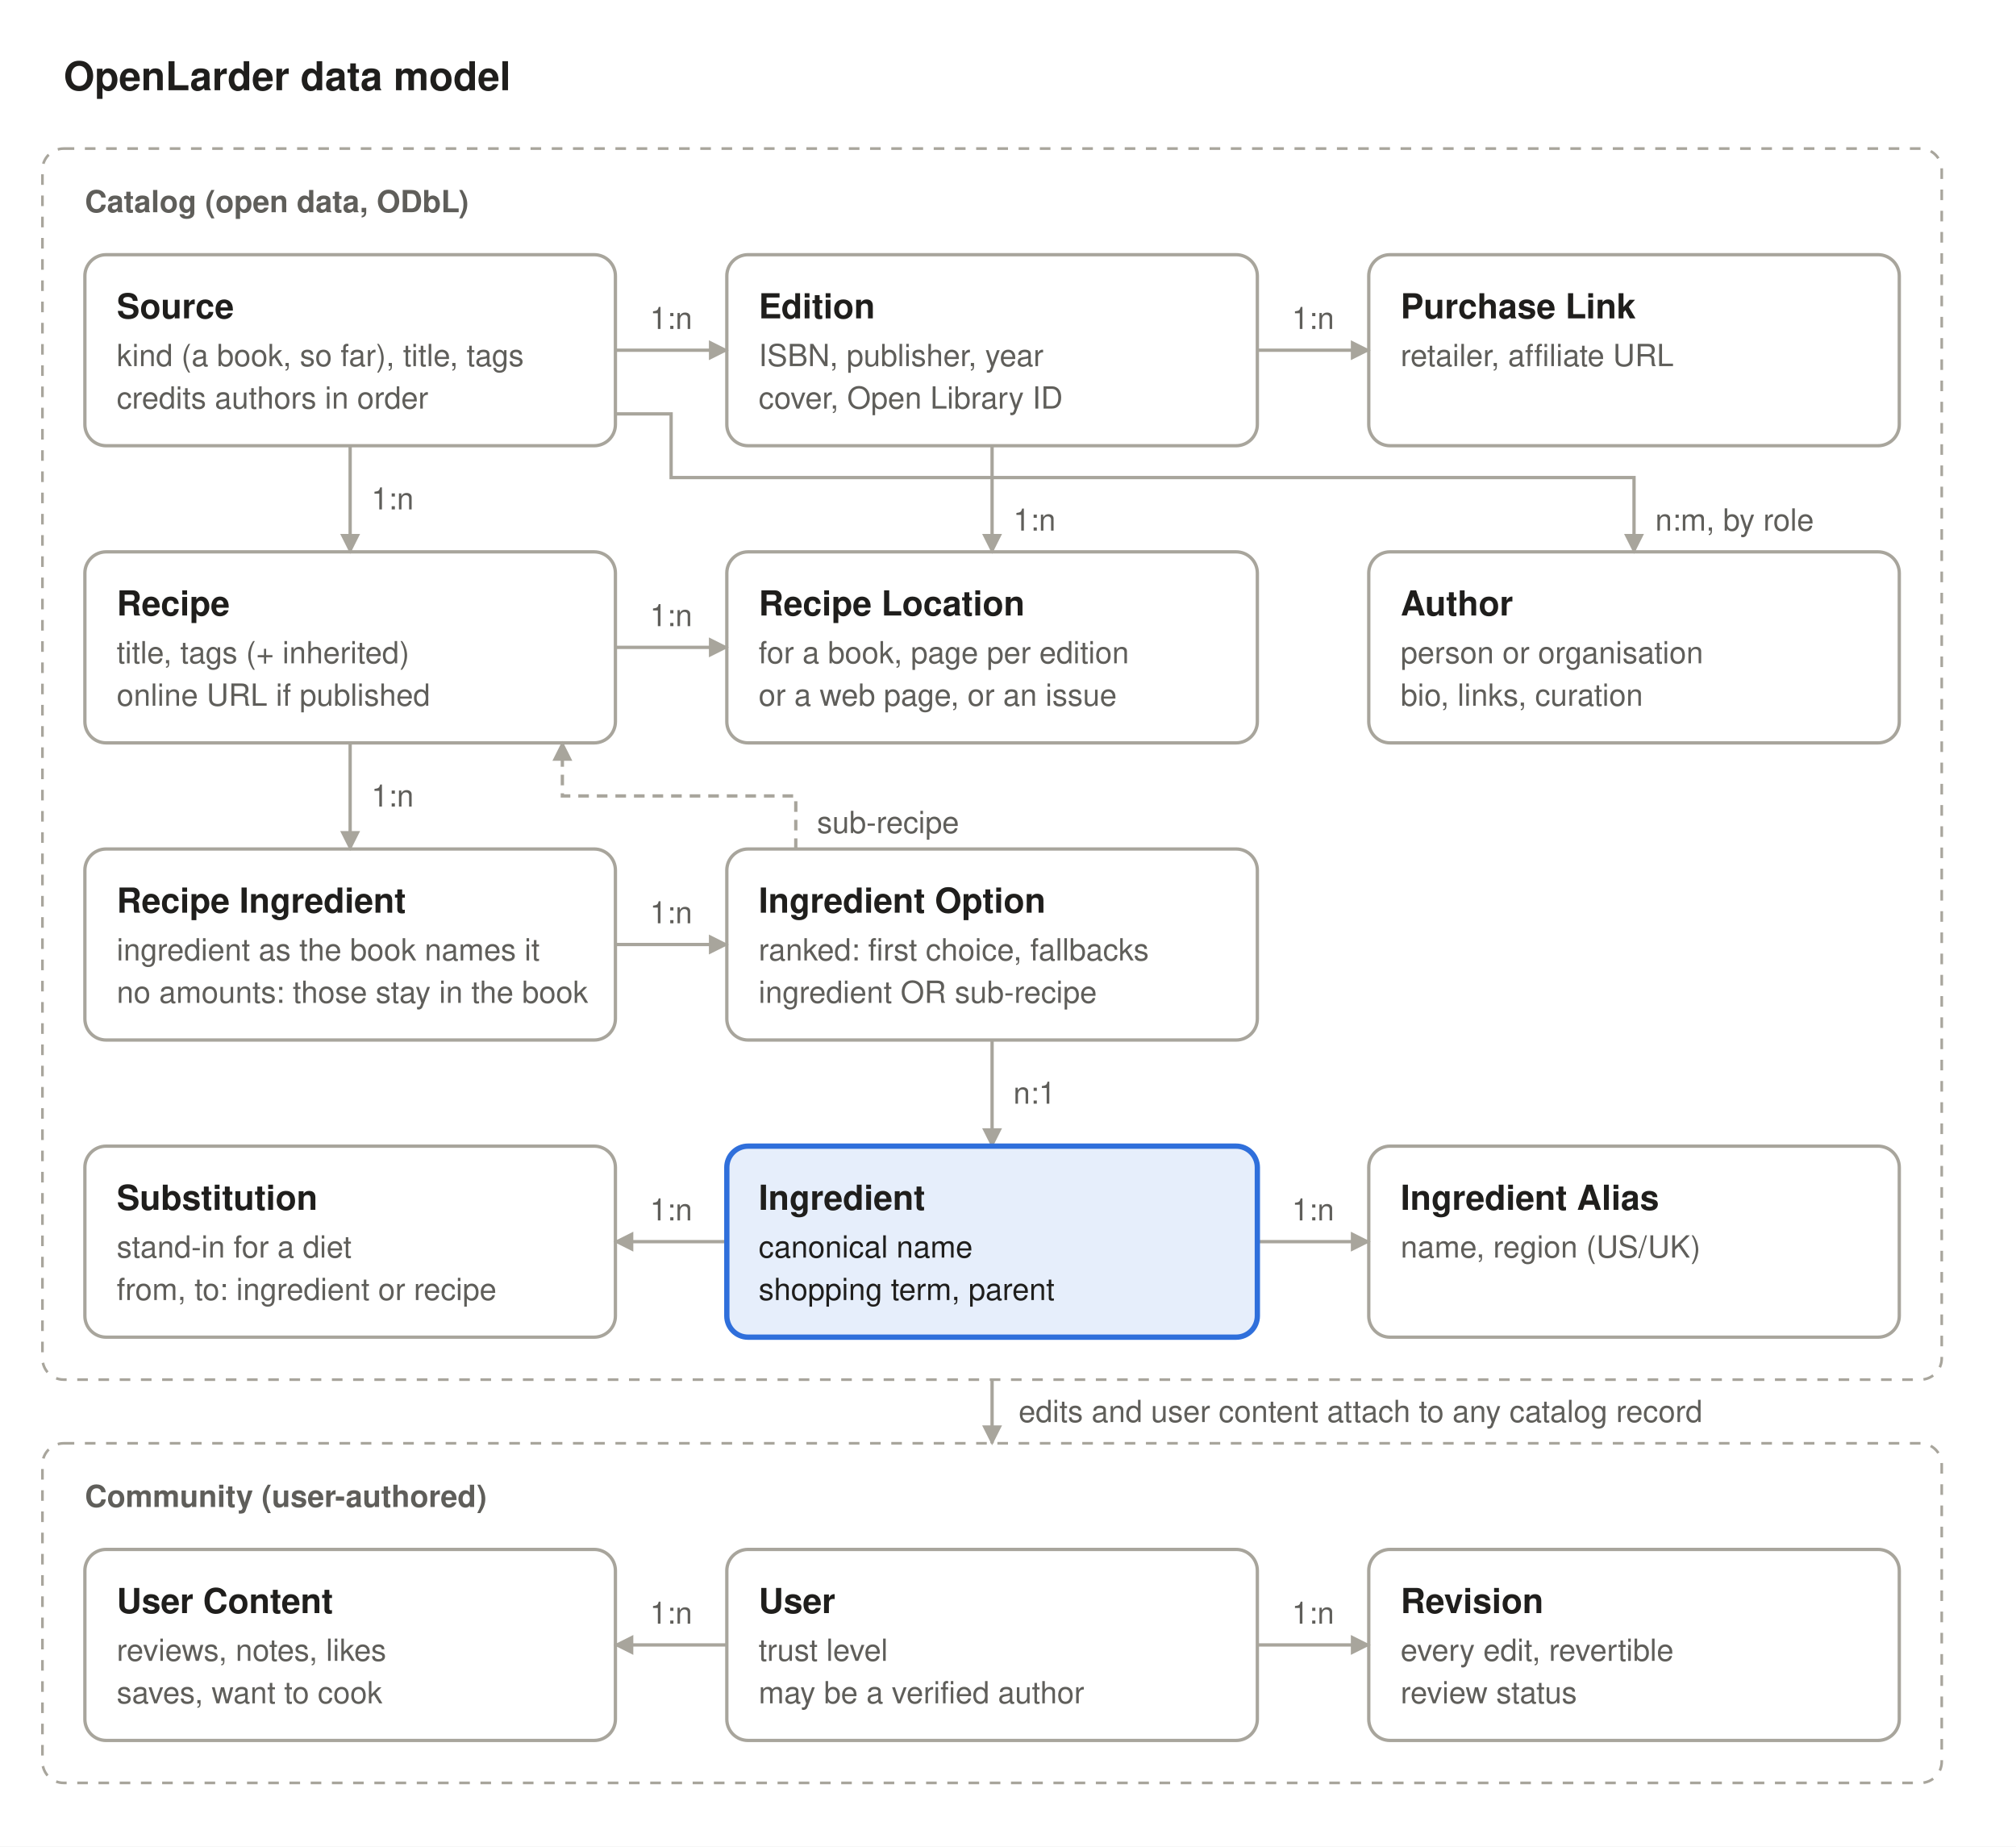
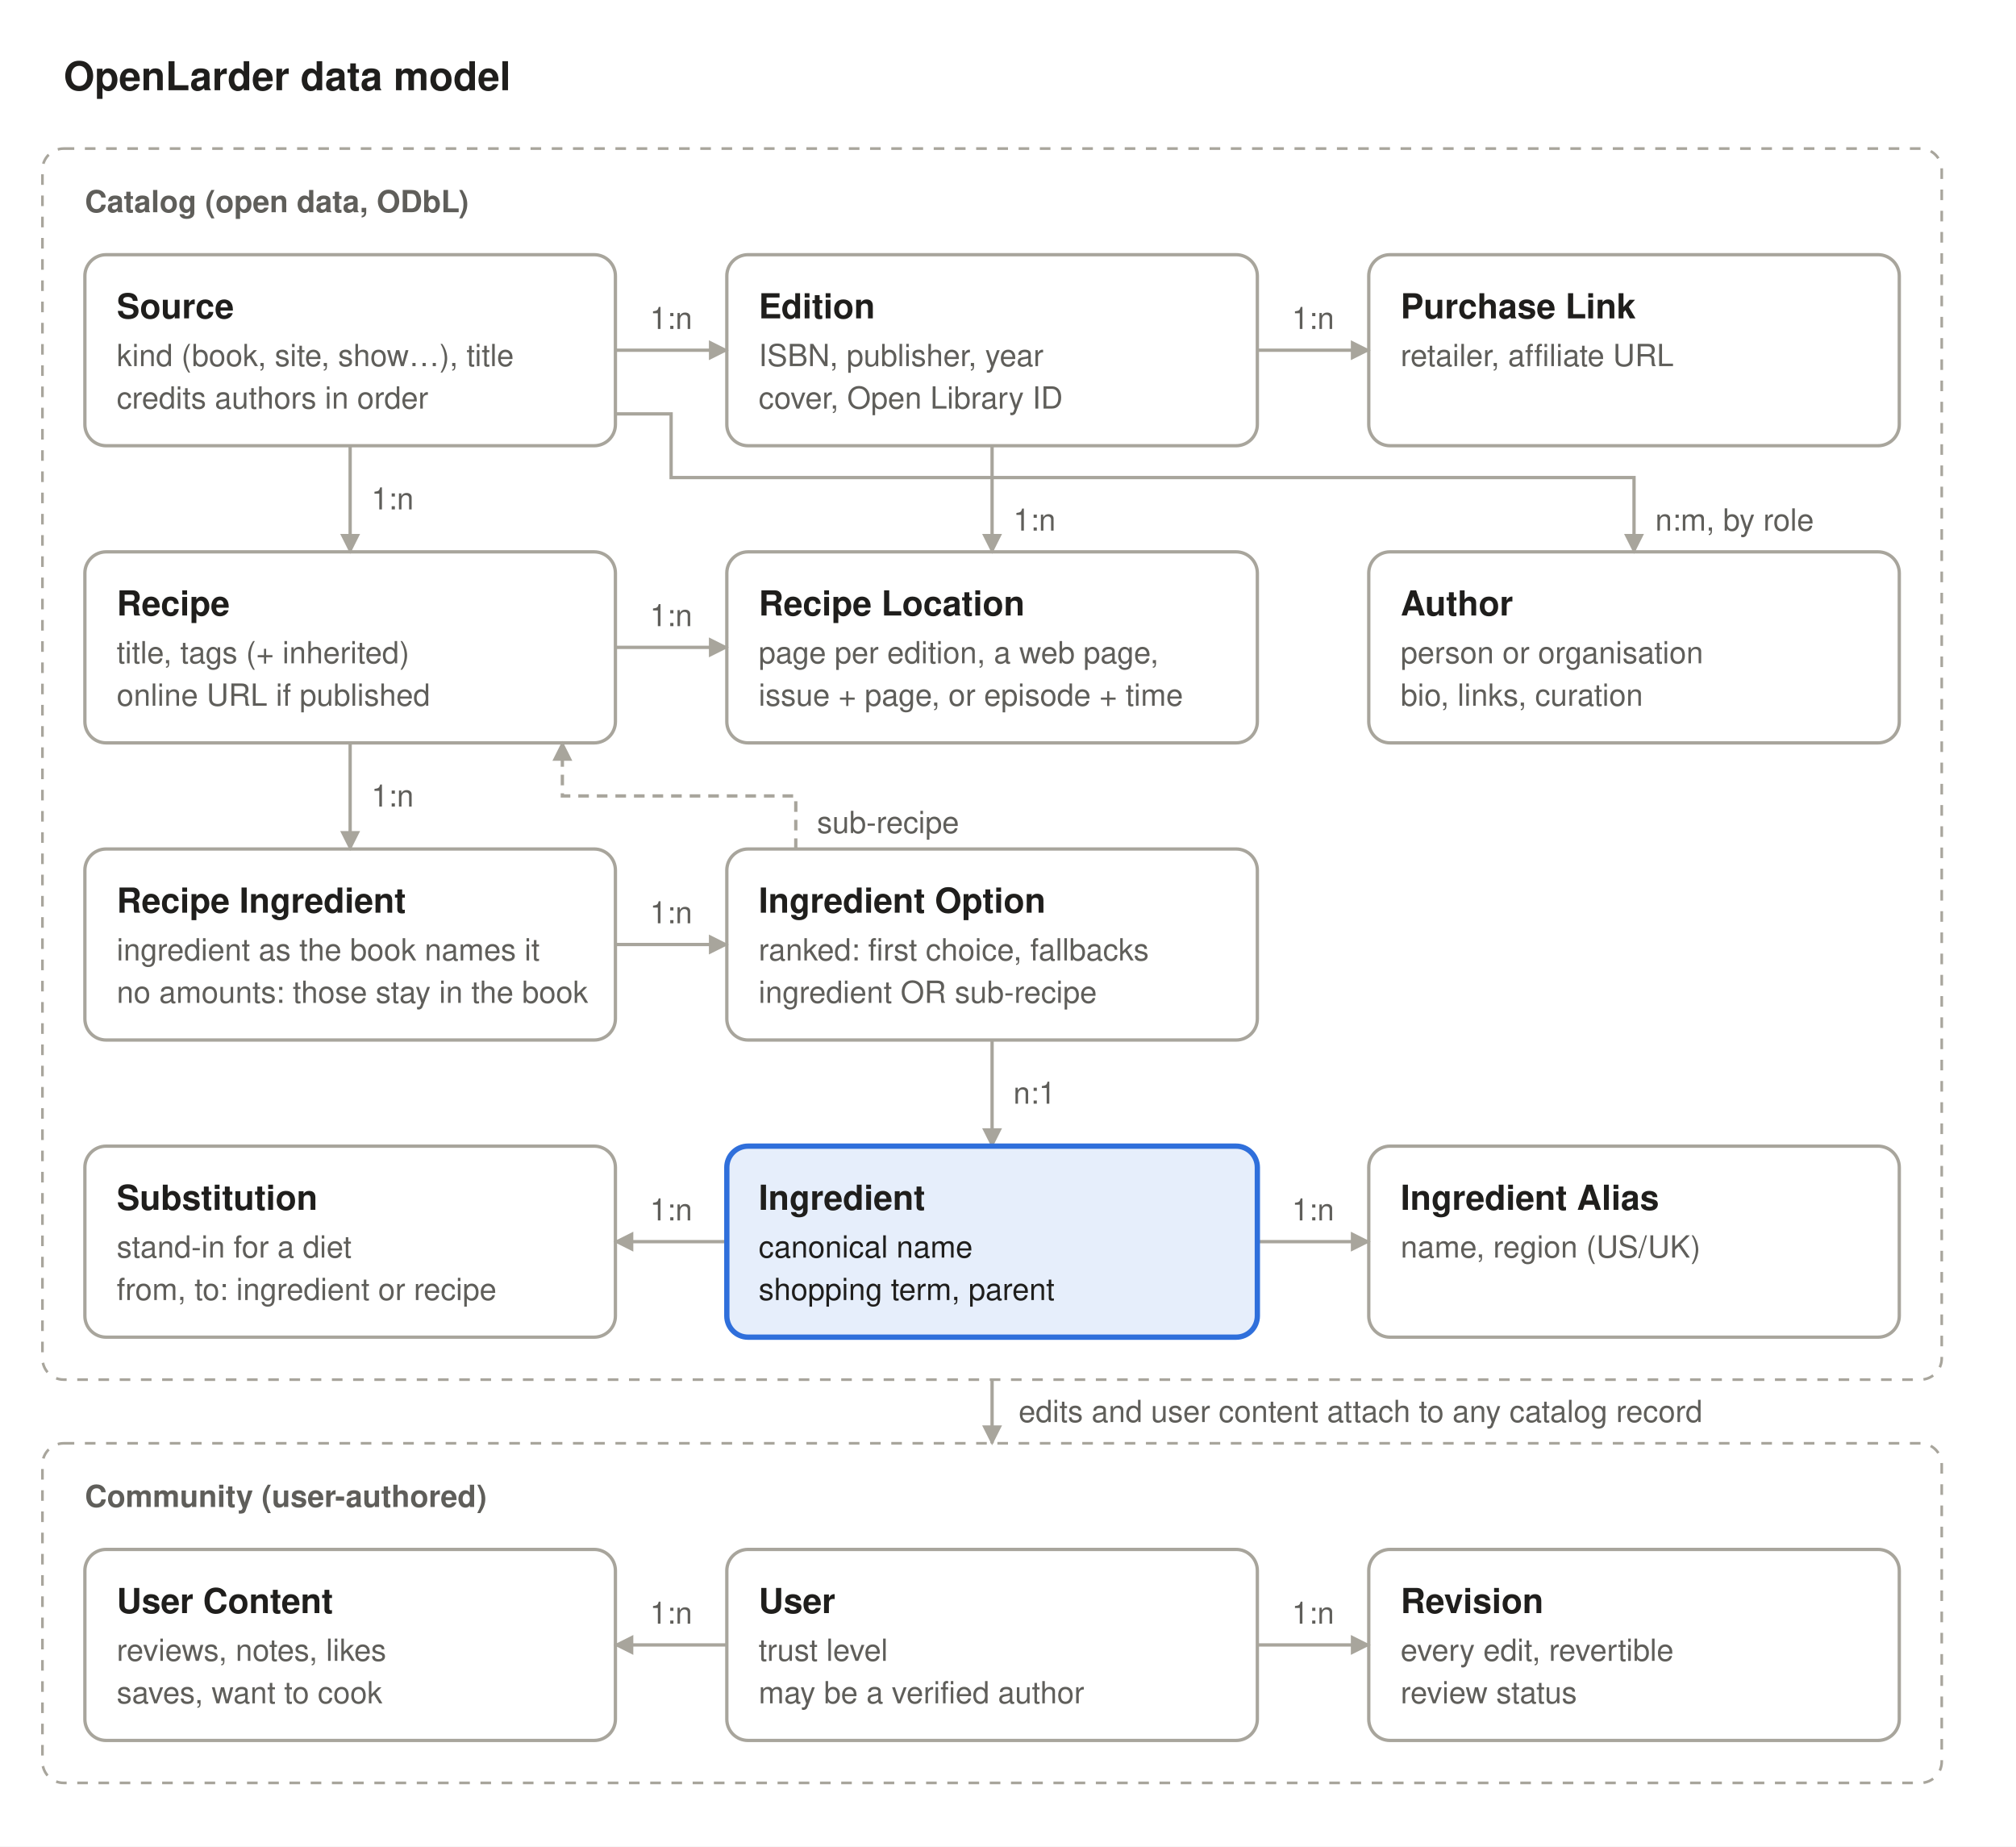
<svg xmlns="http://www.w3.org/2000/svg" viewBox="0 0 760 696" width="760" height="696" font-family="Helvetica, Arial, DejaVu Sans, sans-serif" font-size="13">
  <defs>
    <marker id="a" viewBox="0 0 10 10" refX="9" refY="5" markerWidth="6" markerHeight="6" orient="auto-start-reverse">
      <path d="M0 0L10 5L0 10z" fill="#a8a59c" />
    </marker>
  </defs>
  <rect width="760" height="696" fill="#ffffff" />
  <text x="24" y="34" font-size="15" font-weight="600" fill="#1f1e1c">OpenLarder data model</text>
  <rect x="16" y="56" width="716" height="464" rx="8" fill="none" stroke="#a8a59c" stroke-dasharray="4 4" />
  <text x="32" y="80" font-size="11.5" font-weight="600" fill="#5f5e5a">Catalog (open data, ODbL)</text>
  <rect x="16" y="544" width="716" height="128" rx="8" fill="none" stroke="#a8a59c" stroke-dasharray="4 4" />
  <text x="32" y="568" font-size="11.5" font-weight="600" fill="#5f5e5a">Community (user-authored)</text>
  <g fill="none" stroke="#a8a59c" stroke-width="1.25">
    <path d="M232 132H274" marker-end="url(#a)" />
    <path d="M474 132H516" marker-end="url(#a)" />
    <path d="M132 168V208" marker-end="url(#a)" />
    <path d="M232 244H274" marker-end="url(#a)" />
    <path d="M374 168V208" marker-end="url(#a)" />
    <path d="M232 156H253V180H616V208" marker-end="url(#a)" />
    <path d="M132 280V320" marker-end="url(#a)" />
    <path d="M232 356H274" marker-end="url(#a)" />
    <path d="M300 320V300H212V280" stroke-dasharray="4 3" marker-end="url(#a)" />
    <path d="M374 392V432" marker-end="url(#a)" />
    <path d="M474 468H516" marker-end="url(#a)" />
    <path d="M274 468H232" marker-end="url(#a)" />
    <path d="M374 520V544" marker-end="url(#a)" />
    <path d="M274 620H232" marker-end="url(#a)" />
    <path d="M474 620H516" marker-end="url(#a)" />
  </g>
  <g fill="none" stroke="#a8a59c" stroke-width="1.25">
    <rect x="32" y="96" width="200" height="72" rx="8" />
    <rect x="274" y="96" width="200" height="72" rx="8" />
    <rect x="516" y="96" width="200" height="72" rx="8" />
    <rect x="32" y="208" width="200" height="72" rx="8" />
    <rect x="274" y="208" width="200" height="72" rx="8" />
    <rect x="516" y="208" width="200" height="72" rx="8" />
    <rect x="32" y="320" width="200" height="72" rx="8" />
    <rect x="274" y="320" width="200" height="72" rx="8" />
    <rect x="32" y="432" width="200" height="72" rx="8" />
    <rect x="516" y="432" width="200" height="72" rx="8" />
    <rect x="32" y="584" width="200" height="72" rx="8" />
    <rect x="274" y="584" width="200" height="72" rx="8" />
    <rect x="516" y="584" width="200" height="72" rx="8" />
  </g>
  <rect x="274" y="432" width="200" height="72" rx="8" fill="#2f6fdb" fill-opacity="0.12" stroke="#2f6fdb" stroke-width="2" />
  <g fill="#1f1e1c" font-weight="600">
    <text x="44" y="120">Source</text>
    <text x="286" y="120">Edition</text>
    <text x="528" y="120">Purchase Link</text>
    <text x="44" y="232">Recipe</text>
    <text x="286" y="232">Recipe Location</text>
    <text x="528" y="232">Author</text>
    <text x="44" y="344">Recipe Ingredient</text>
    <text x="286" y="344">Ingredient Option</text>
    <text x="44" y="456">Substitution</text>
    <text x="286" y="456">Ingredient</text>
    <text x="528" y="456">Ingredient Alias</text>
    <text x="44" y="608">User Content</text>
    <text x="286" y="608">User</text>
    <text x="528" y="608">Revision</text>
  </g>
  <g fill="#5f5e5a" font-size="11.5">
-     <text x="44" y="138">kind (a book, so far), title, tags</text>
+     <text x="44" y="138">kind (book, site, show…), title</text>
    <text x="44" y="154">credits authors in order</text>
    <text x="286" y="138">ISBN, publisher, year</text>
    <text x="286" y="154">cover, Open Library ID</text>
    <text x="528" y="138">retailer, affiliate URL</text>
    <text x="44" y="250">title, tags (+ inherited)</text>
    <text x="44" y="266">online URL if published</text>
-     <text x="286" y="250">for a book, page per edition</text>
-     <text x="286" y="266">or a web page, or an issue</text>
+     <text x="286" y="250">page per edition, a web page,</text>
+     <text x="286" y="266">issue + page, or episode + time</text>
    <text x="528" y="250">person or organisation</text>
    <text x="528" y="266">bio, links, curation</text>
    <text x="44" y="362">ingredient as the book names it</text>
    <text x="44" y="378">no amounts: those stay in the book</text>
    <text x="286" y="362">ranked: first choice, fallbacks</text>
    <text x="286" y="378">ingredient OR sub-recipe</text>
    <text x="44" y="474">stand-in for a diet</text>
    <text x="44" y="490">from, to: ingredient or recipe</text>
    <text x="528" y="474">name, region (US/UK)</text>
    <text x="44" y="626">reviews, notes, likes</text>
    <text x="44" y="642">saves, want to cook</text>
    <text x="286" y="626">trust level</text>
    <text x="286" y="642">may be a verified author</text>
    <text x="528" y="626">every edit, revertible</text>
    <text x="528" y="642">review status</text>
  </g>
  <g fill="#1f1e1c" font-size="11.5">
    <text x="286" y="474">canonical name</text>
    <text x="286" y="490">shopping term, parent</text>
  </g>
  <g fill="#5f5e5a" font-size="11.5">
    <text x="253" y="124" text-anchor="middle">1:n</text>
    <text x="495" y="124" text-anchor="middle">1:n</text>
    <text x="140" y="192">1:n</text>
    <text x="382" y="200">1:n</text>
    <text x="624" y="200">n:m, by role</text>
    <text x="253" y="236" text-anchor="middle">1:n</text>
    <text x="140" y="304">1:n</text>
    <text x="253" y="348" text-anchor="middle">1:n</text>
    <text x="308" y="314">sub-recipe</text>
    <text x="382" y="416">n:1</text>
    <text x="495" y="460" text-anchor="middle">1:n</text>
    <text x="253" y="460" text-anchor="middle">1:n</text>
    <text x="384" y="536">edits and user content attach to any catalog record</text>
    <text x="253" y="612" text-anchor="middle">1:n</text>
    <text x="495" y="612" text-anchor="middle">1:n</text>
  </g>
</svg>
